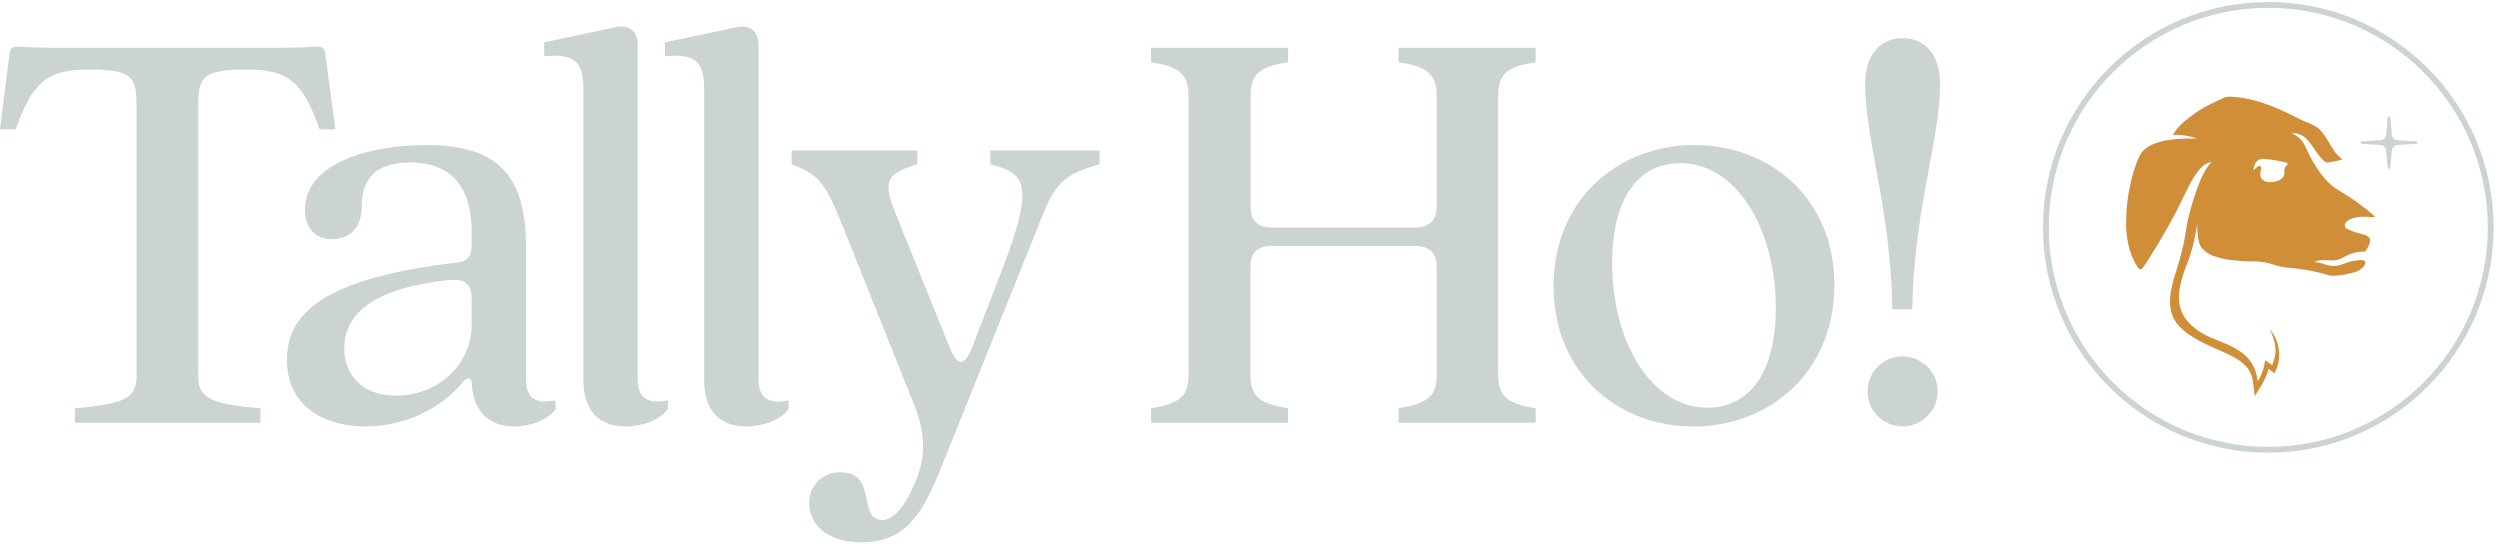
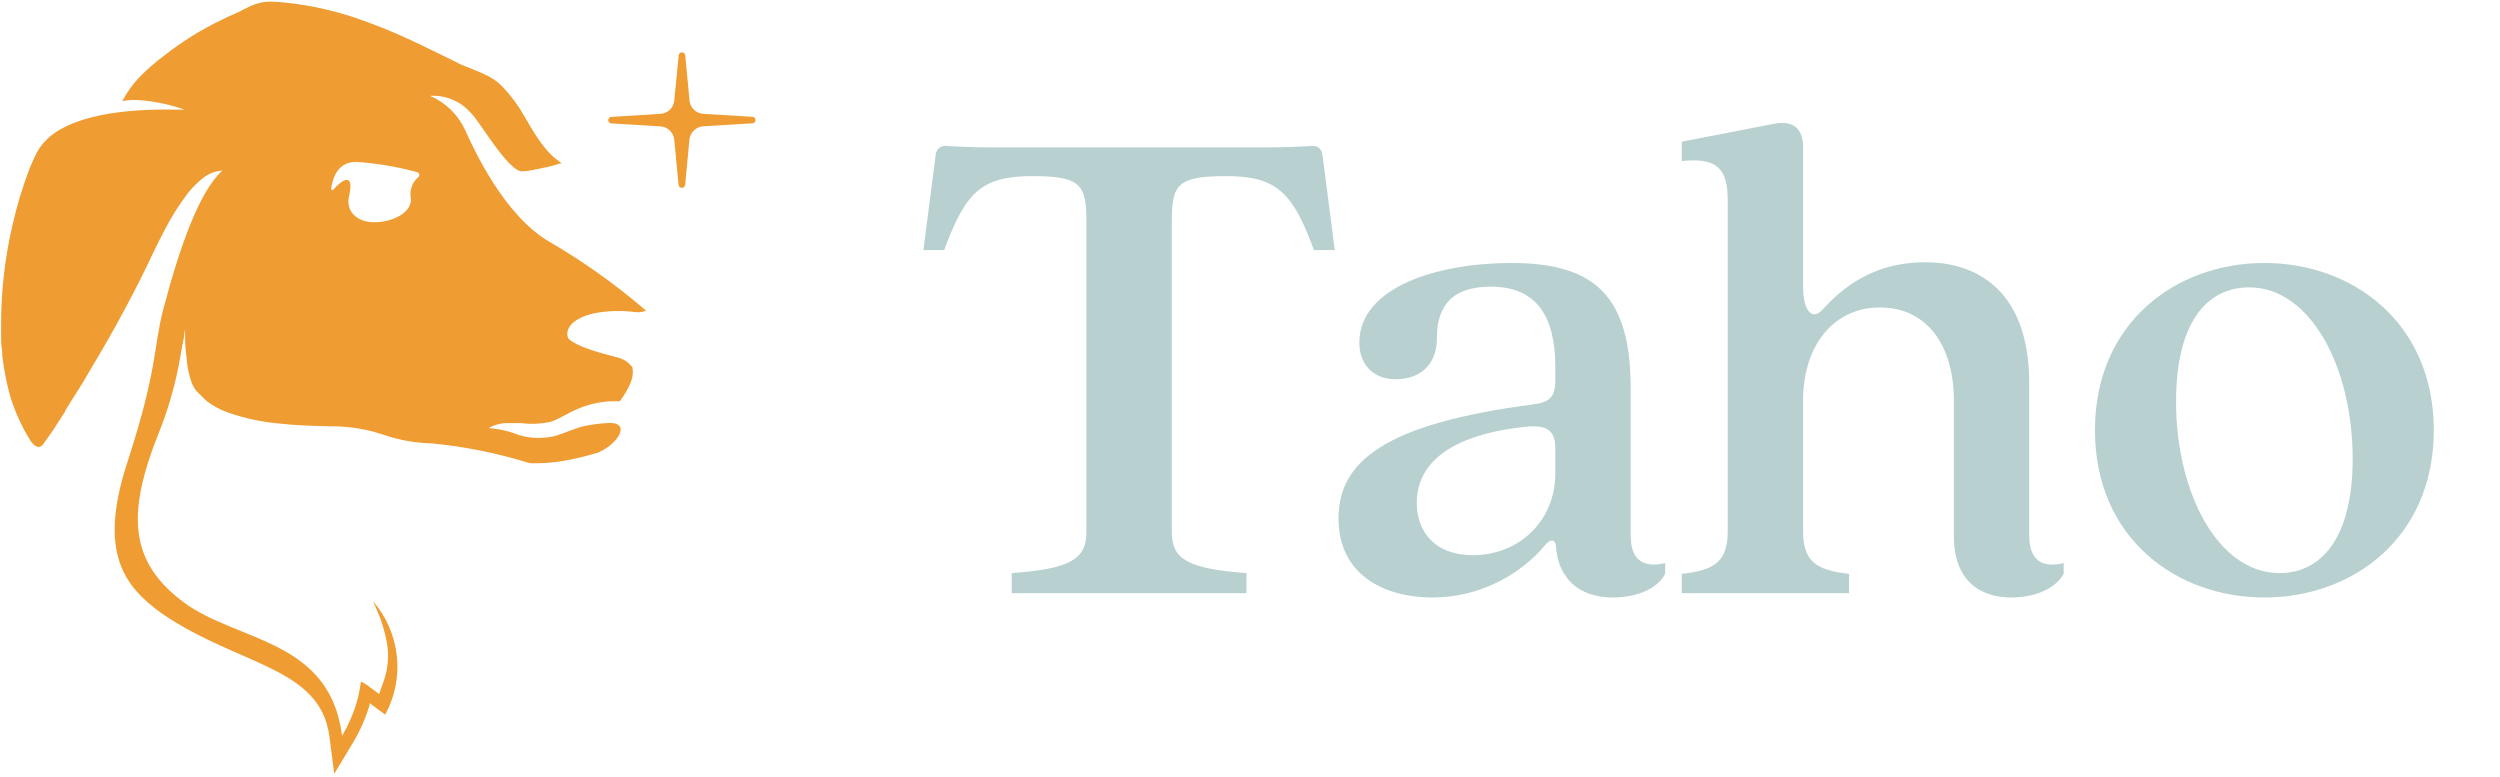
- <svg xmlns="http://www.w3.org/2000/svg" width="374" height="82" viewBox="0 0 374 82" fill="none">
-   <path fill-rule="evenodd" clip-rule="evenodd" d="M87.278 56.921V13.472C87.278 9.409 86.189 7.96 81.405 8.411V6.338L92.061 4.078C94.141 3.627 95.403 4.619 95.403 6.789V56.728C95.403 59.889 97.303 60.43 99.91 59.889V61.177C98.829 62.799 96.118 63.797 93.588 63.797C90.007 63.81 87.278 61.801 87.278 56.921ZM20.424 56.29C20.424 59.632 18.531 60.436 11.21 61.08V63.244H38.961V61.08C31.64 60.443 29.657 59.632 29.657 56.29V15.822C29.657 11.482 30.378 10.401 36.881 10.401C43.217 10.401 45.297 12.3 47.827 19.344H50.171L48.639 7.87C48.622 7.733 48.578 7.601 48.51 7.481C48.441 7.36 48.349 7.255 48.239 7.171C48.129 7.087 48.004 7.026 47.87 6.991C47.736 6.957 47.597 6.949 47.46 6.969C46.095 7.059 43.848 7.149 41.588 7.149H8.525C6.252 7.149 4.018 7.059 2.73 6.969C1.983 6.969 1.532 7.226 1.442 7.87L0 19.344H2.344C4.887 12.3 6.967 10.401 13.29 10.401C19.78 10.401 20.424 11.482 20.424 15.822V56.29ZM68.122 39.304C48.523 41.654 42.921 46.806 42.921 53.85C42.921 60.9 48.703 63.797 54.665 63.797C60.627 63.797 66.049 61.061 69.21 57.198C69.841 56.386 70.562 56.386 70.562 57.288C70.743 61.537 73.183 63.797 76.885 63.797C79.416 63.797 82.036 62.799 83.118 61.177V59.889C80.498 60.43 78.695 59.889 78.695 56.728V36.967C78.695 26.208 74.445 21.701 63.789 21.701C55.026 21.701 45.632 24.495 45.632 31.359C45.632 33.98 46.984 35.782 49.694 35.782C52.225 35.782 54.124 34.16 54.124 30.818C54.124 26.749 56.197 24.308 61.349 24.308C67.762 24.308 70.562 28.262 70.562 34.701V36.69C70.562 38.583 69.751 39.124 68.122 39.304ZM70.562 44.816V48.525C70.562 54.667 65.411 59.181 59.262 59.181C53.938 59.181 51.497 55.839 51.497 52.137C51.497 47.977 54.305 43.283 66.95 41.925C69.919 41.564 70.562 42.743 70.562 44.816ZM105.345 13.472V56.921C105.345 61.801 108.036 63.81 111.655 63.797C114.185 63.797 116.889 62.799 117.978 61.177V59.889C115.37 60.43 113.47 59.889 113.47 56.728V6.789C113.47 4.619 112.208 3.627 110.129 4.078L99.473 6.338V8.411C104.257 7.96 105.345 9.409 105.345 13.472ZM121.062 75.258C121.048 74.642 121.161 74.03 121.393 73.459C121.625 72.889 121.972 72.372 122.412 71.94C122.852 71.509 123.375 71.172 123.95 70.951C124.526 70.73 125.14 70.629 125.756 70.655C128.829 70.655 129.264 72.802 129.658 74.74C129.981 76.335 130.276 77.789 131.988 77.789C134.068 77.789 135.852 74.808 137.139 71.646C138.949 66.953 137.86 63.154 136.598 60.172L125.653 32.801C123.393 27.29 122.311 26.028 118.428 24.585V22.506H137.217V24.585C132.336 26.028 131.975 27.2 134.326 32.801L142.097 52.047C143.269 54.848 144.261 54.848 145.439 51.956L149.231 42.105C155.104 27.296 153.475 26.008 148.15 24.585V22.506H164.498V24.585C159.257 26.028 157.814 27.38 155.735 32.801L140.874 69.753C138.073 76.797 135.543 81.131 128.859 81.131C124.043 81.131 121.062 78.697 121.062 75.258ZM224.134 56.29V14.103C224.134 10.761 226.033 9.86 229.729 9.319V7.149H209.228V9.319C212.93 9.86 214.92 10.761 214.92 14.103V30.973C214.92 33.136 213.658 34.044 211.488 34.044H190.439C188.27 34.044 187.098 33.136 187.098 30.973V14.103C187.098 10.761 188.991 9.86 192.7 9.319V7.149H172.192V9.319C175.862 9.86 177.794 10.761 177.794 14.103V56.29C177.794 59.632 175.894 60.436 172.192 61.08V63.244H192.68V61.08C188.971 60.443 187.078 59.632 187.078 56.29V39.852C187.078 37.682 188.25 36.78 190.33 36.78H211.578C213.632 36.78 214.92 37.682 214.92 39.852V56.29C214.92 59.632 212.93 60.436 209.228 61.08V63.244H229.735V61.08C226.065 60.443 224.134 59.632 224.134 56.29ZM232.42 42.833C232.42 29.55 242.355 21.694 253.469 21.694C264.582 21.694 274.427 29.459 274.427 42.653C274.427 55.846 264.498 63.81 253.379 63.81C242.259 63.81 232.42 56.019 232.42 42.833ZM265.664 46.084C265.664 34.43 259.869 24.405 251.389 24.405C245.427 24.405 241.177 29.189 241.177 39.395C241.177 51.049 246.972 60.99 255.452 60.99C261.324 60.99 265.664 56.29 265.664 46.084ZM284.632 5.7C281.201 5.7 279.031 8.321 279.031 12.48C279.031 16.299 279.767 20.312 280.614 24.928C281.689 30.79 282.942 37.624 283.094 46.265H286.075C286.24 37.638 287.518 30.813 288.614 24.958C289.481 20.329 290.234 16.307 290.234 12.48C290.234 8.321 288.064 5.7 284.632 5.7ZM280.954 54.808C279.973 55.772 279.412 57.084 279.391 58.46C279.373 59.5 279.665 60.522 280.23 61.396C280.795 62.269 281.607 62.955 282.563 63.366C283.519 63.776 284.576 63.893 285.599 63.701C286.621 63.509 287.563 63.017 288.305 62.288C289.047 61.559 289.556 60.625 289.765 59.606C289.975 58.587 289.877 57.529 289.483 56.566C289.089 55.603 288.417 54.779 287.553 54.199C286.69 53.619 285.673 53.309 284.632 53.309C283.257 53.305 281.935 53.844 280.954 54.808Z" fill="#CCD3D3" />
-   <path fill-rule="evenodd" clip-rule="evenodd" d="M373.043 34.011C373.043 52.627 357.952 67.719 339.336 67.719C320.72 67.719 305.629 52.627 305.629 34.011C305.629 15.396 320.72 0.304 339.336 0.304C357.952 0.304 373.043 15.396 373.043 34.011ZM339.336 66.849C357.472 66.849 372.174 52.147 372.174 34.011C372.174 15.876 357.472 1.174 339.336 1.174C321.2 1.174 306.498 15.876 306.498 34.011C306.498 52.147 321.2 66.849 339.336 66.849Z" fill="#CCD3D3" />
-   <path d="M356.955 20.203L357.212 17.561C357.219 17.517 357.243 17.477 357.277 17.449C357.311 17.42 357.355 17.404 357.399 17.404C357.444 17.404 357.487 17.42 357.522 17.449C357.556 17.477 357.579 17.517 357.587 17.561L357.838 20.197C357.855 20.401 357.945 20.592 358.092 20.735C358.239 20.877 358.432 20.961 358.637 20.972L361.493 21.145C361.537 21.153 361.577 21.176 361.606 21.211C361.634 21.245 361.65 21.288 361.65 21.333C361.65 21.378 361.634 21.421 361.606 21.456C361.577 21.49 361.537 21.513 361.493 21.521L358.631 21.694C358.428 21.708 358.236 21.794 358.09 21.936C357.944 22.078 357.852 22.266 357.832 22.469L357.581 25.11C357.573 25.155 357.55 25.195 357.516 25.223C357.481 25.252 357.438 25.268 357.393 25.268C357.349 25.268 357.305 25.252 357.271 25.223C357.237 25.195 357.213 25.155 357.206 25.11L356.955 22.475C356.936 22.272 356.845 22.082 356.698 21.94C356.552 21.798 356.36 21.713 356.156 21.7L353.3 21.527C353.256 21.519 353.216 21.496 353.187 21.462C353.158 21.427 353.143 21.384 353.143 21.339C353.143 21.294 353.158 21.251 353.187 21.216C353.216 21.182 353.256 21.159 353.3 21.151L356.156 20.972C356.36 20.962 356.552 20.878 356.699 20.737C356.846 20.595 356.937 20.406 356.955 20.203V20.203Z" fill="#CCD3D3" />
-   <path d="M352.412 32.529C353.13 32.404 353.863 32.382 354.588 32.463C354.836 32.509 355.092 32.486 355.327 32.397L355.238 32.32C353.527 30.845 351.685 29.53 349.734 28.39C347.14 26.876 345.393 23.071 344.88 21.921C344.475 21.028 343.752 20.319 342.853 19.929C343.293 19.902 343.733 19.977 344.14 20.147C344.546 20.318 344.908 20.58 345.196 20.913C345.65 21.288 347.289 24.228 348.136 24.312C348.439 24.3 348.739 24.255 349.031 24.174H349.096L349.496 24.079H349.537L349.853 24.002L350.45 23.829L350.396 23.793C349.49 23.197 348.911 22.177 348.279 21.08C347.947 20.492 347.546 19.946 347.087 19.452C346.958 19.313 346.819 19.186 346.669 19.07C346.516 18.959 346.355 18.859 346.186 18.772C345.876 18.617 345.59 18.492 345.286 18.373C344.982 18.253 344.69 18.146 344.469 18.027L343.628 17.609L341.935 16.787C340.787 16.24 339.609 15.762 338.405 15.355C337.18 14.953 335.917 14.677 334.636 14.533C334.306 14.492 333.973 14.468 333.64 14.461C333.245 14.458 332.854 14.544 332.496 14.711C332.162 14.861 331.899 15.021 331.661 15.123C331.422 15.224 331.064 15.385 330.79 15.528C329.629 16.086 328.534 16.77 327.523 17.568C326.996 17.959 326.502 18.392 326.044 18.862C325.658 19.272 325.331 19.733 325.072 20.233C325.345 20.183 325.623 20.161 325.901 20.168C326.849 20.223 327.785 20.414 328.679 20.734C327.845 20.734 323.515 20.501 321.208 22.052C320.764 22.35 320.397 22.748 320.135 23.215C320.039 23.399 319.914 23.668 319.777 24.002C319.759 24.05 319.74 24.098 319.717 24.145C319.318 25.192 318.993 26.266 318.745 27.359C318.3 29.256 318.074 31.199 318.071 33.149C318.071 33.447 318.071 33.745 318.071 34.049C318.071 34.353 318.113 34.556 318.137 34.812V34.973C318.161 35.196 318.191 35.416 318.226 35.635L318.262 35.844C318.35 36.381 318.47 36.913 318.62 37.436C318.903 38.343 319.304 39.209 319.813 40.012C320.051 40.304 320.29 40.423 320.498 40.149L320.647 39.94C320.82 39.696 321.077 39.344 321.387 38.843L321.768 38.247V38.211L322.132 37.615L322.216 37.484C322.484 37.048 322.812 36.571 323.086 36.059L323.211 35.85L323.581 35.218L323.688 35.039L324.159 34.222L324.273 34.025C324.398 33.799 324.523 33.572 324.654 33.345C324.696 33.262 324.744 33.178 324.792 33.095L325.275 32.2C325.811 31.193 326.336 30.155 326.813 29.124C327.045 28.635 327.284 28.152 327.54 27.675C327.91 26.95 328.343 26.26 328.834 25.612C329.088 25.278 329.382 24.977 329.711 24.717C330.035 24.449 330.436 24.291 330.856 24.264C329.52 25.456 328.387 28.712 327.445 32.29C326.849 34.598 327.135 35.719 325.376 41.157C323.629 46.488 325.233 48.431 327.368 49.976C331.798 53.017 336.526 53.047 337.039 57.131L337.314 59.272L338.423 57.423C338.82 56.746 339.135 56.024 339.359 55.271V55.169L340.259 55.837C340.823 54.797 341.057 53.609 340.93 52.432C340.803 51.256 340.322 50.145 339.55 49.248C339.621 49.403 339.693 49.559 339.758 49.719C340.032 50.336 340.232 50.982 340.355 51.645C340.484 52.369 340.431 53.113 340.2 53.81L339.907 54.639L339.198 54.114C339.091 54.038 338.977 53.972 338.858 53.917C338.804 54.32 338.725 54.718 338.619 55.11C338.417 55.794 338.13 56.451 337.767 57.066C337.063 51.437 331.708 51.628 328.614 49.314C325.519 47 325.275 44.245 327.183 39.481C327.765 38.016 328.189 36.493 328.447 34.938C328.5 34.586 328.566 34.24 328.644 33.894C328.64 33.844 328.64 33.795 328.644 33.745L328.697 33.495C328.697 34.031 328.697 34.562 328.781 35.087C328.809 35.593 328.91 36.093 329.079 36.571C329.154 36.777 329.27 36.965 329.419 37.126C329.49 37.203 329.574 37.269 329.687 37.382C329.768 37.472 329.853 37.558 329.943 37.639C330.323 37.927 330.746 38.154 331.196 38.312C332.147 38.645 333.137 38.857 334.141 38.945C335.107 39.058 336.091 39.082 337.081 39.105H337.23C338.257 39.111 339.277 39.287 340.247 39.624C341.115 39.916 342.022 40.074 342.937 40.095C344.862 40.281 346.762 40.666 348.607 41.246C349.394 41.27 350.181 41.2 350.951 41.038C351.493 40.93 352.03 40.787 352.561 40.626C353.753 40.119 354.576 38.742 352.948 38.927C352.565 38.951 352.185 39.003 351.809 39.082C351.267 39.189 350.724 39.475 350.02 39.678C349.359 39.828 348.67 39.81 348.017 39.624C347.446 39.394 346.842 39.253 346.228 39.207C346.515 39.044 346.835 38.946 347.164 38.921C347.498 38.921 347.814 38.921 348.112 38.921C348.671 38.991 349.237 38.967 349.788 38.849C350.289 38.706 350.808 38.324 351.446 38.068C352.067 37.807 352.733 37.665 353.407 37.651H353.36C353.509 37.651 353.658 37.651 353.813 37.651C354.284 36.995 354.683 36.291 354.528 35.671C354.346 35.425 354.092 35.242 353.801 35.146C353.443 35.021 351.505 34.627 350.855 34.031C350.617 33.638 350.849 32.856 352.412 32.529ZM342.149 24.663C341.98 24.813 341.852 25.005 341.781 25.22C341.71 25.435 341.697 25.665 341.744 25.886C341.798 26.584 340.963 27.138 339.955 27.245C338.661 27.389 337.969 26.649 338.166 25.767C338.506 24.312 337.761 24.789 337.26 25.373C337.25 25.384 337.237 25.392 337.222 25.396C337.207 25.399 337.192 25.398 337.178 25.392C337.164 25.386 337.152 25.376 337.144 25.363C337.137 25.35 337.133 25.334 337.135 25.319C337.349 23.823 338.226 23.763 338.619 23.763C339.803 23.847 340.975 24.047 342.12 24.359C342.149 24.371 342.174 24.391 342.193 24.416C342.211 24.441 342.223 24.471 342.226 24.502C342.229 24.534 342.224 24.565 342.21 24.594C342.197 24.622 342.176 24.646 342.149 24.663Z" fill="#D08E39" />
+ <svg xmlns="http://www.w3.org/2000/svg" width="895" height="278" viewBox="0 0 895 278" fill="none">
+   <path d="M362.191 212.365H446.23V205.169C425.413 203.627 419.502 200.286 419.502 190.52V78.982C419.502 65.875 421.815 63.048 439.034 63.048C457.281 63.048 462.935 69.216 470.388 89.519H477.841L473.472 55.595C473.215 53.282 471.673 51.997 469.36 52.254C465.762 52.511 459.594 52.768 453.426 52.768H355.252C349.084 52.768 342.659 52.511 339.061 52.254C336.748 51.997 335.206 53.282 334.949 55.595L330.58 89.519H338.033C345.486 69.216 351.14 63.048 369.387 63.048C386.606 63.048 388.919 65.875 388.919 78.982V190.52C388.919 200.286 383.008 203.627 362.191 205.169V212.365Z" fill="#B8D1D0" />
+   <path d="M512.855 213.907C530.331 213.907 544.723 205.169 552.947 195.403C555.003 192.576 557.059 193.09 557.059 195.917C557.83 206.454 564.769 213.907 577.362 213.907C585.072 213.907 593.039 211.337 596.123 205.426V201.571C588.67 203.37 583.787 200.8 583.787 191.805V139.12C583.787 106.224 571.194 94.145 541.125 94.145C514.397 94.145 486.641 102.883 486.641 122.672C486.641 130.125 491.267 135.779 499.748 135.779C507.715 135.779 514.397 131.153 514.397 121.13C514.397 109.822 519.537 102.626 533.672 102.626C549.863 102.626 556.802 112.906 556.802 131.41V136.036C556.802 142.204 554.746 144.003 548.835 144.774C495.893 151.713 479.188 165.077 479.188 185.637C479.188 205.683 495.379 213.907 512.855 213.907ZM527.247 198.744C513.369 198.744 507.201 190.006 507.201 179.983C507.201 169.189 514.397 156.082 546.522 152.741C555.003 151.97 556.802 155.054 556.802 160.965V169.446C556.802 186.408 543.952 198.744 527.247 198.744Z" fill="#B8D1D0" />
+   <path d="M720.04 213.907C727.493 213.907 735.46 211.337 738.801 205.426V201.571C731.347 203.37 726.465 200.8 726.465 191.805V137.321C726.465 104.168 707.96 93.888 689.199 93.888C668.125 93.888 657.331 105.71 652.448 110.85C649.107 114.705 645.509 111.878 645.509 102.626V52.511C645.509 46.086 641.911 43.002 635.229 44.287L602.077 50.712V57.651C614.67 56.366 618.525 60.221 618.525 71.786V190.006C618.525 200.8 614.156 204.141 602.077 205.426V212.365H661.957V205.426C649.878 204.141 645.509 200.8 645.509 190.006V143.232C645.509 124.214 656.046 110.079 673.008 110.079C690.227 110.079 699.479 124.214 699.479 143.232V192.062C699.479 207.225 708.218 213.907 720.04 213.907Z" fill="#B8D1D0" />
+   <path d="M810.644 213.907C842.255 213.907 871.296 192.576 871.296 154.026C871.296 115.476 842.255 94.145 810.644 94.145C779.033 94.145 749.992 115.476 749.992 154.026C749.992 192.576 779.033 213.907 810.644 213.907ZM816.041 205.169C794.196 205.169 779.033 176.642 779.033 143.746C779.033 115.733 789.827 102.883 805.247 102.883C827.092 102.883 842.255 131.41 842.255 164.306C842.255 192.319 831.204 205.169 816.041 205.169Z" fill="#B8D1D0" />
+   <path d="M241.385 36.011L242.974 19.715C243.022 19.444 243.166 19.197 243.379 19.02C243.592 18.843 243.86 18.746 244.138 18.746C244.415 18.746 244.684 18.843 244.897 19.02C245.11 19.197 245.253 19.444 245.302 19.715L246.854 35.974C246.959 37.233 247.519 38.41 248.429 39.289C249.34 40.169 250.539 40.69 251.806 40.757L269.508 41.823C269.781 41.872 270.028 42.015 270.207 42.227C270.385 42.438 270.482 42.706 270.482 42.982C270.482 43.258 270.385 43.526 270.207 43.738C270.028 43.949 269.781 44.092 269.508 44.141L251.769 45.208C250.51 45.297 249.323 45.825 248.417 46.7C247.511 47.575 246.944 48.74 246.817 49.99L245.265 66.285C245.216 66.557 245.073 66.804 244.86 66.981C244.647 67.158 244.378 67.255 244.101 67.255C243.823 67.255 243.555 67.158 243.342 66.981C243.129 66.804 242.985 66.557 242.937 66.285L241.385 50.026C241.264 48.774 240.7 47.605 239.793 46.728C238.885 45.852 237.694 45.326 236.432 45.244L218.731 44.178C218.457 44.129 218.21 43.986 218.032 43.774C217.854 43.563 217.756 43.295 217.756 43.019C217.756 42.743 217.854 42.475 218.032 42.263C218.21 42.051 218.457 41.909 218.731 41.86L236.432 40.757C237.693 40.691 238.888 40.175 239.798 39.303C240.707 38.432 241.271 37.263 241.385 36.011V36.011Z" fill="#EF9C32" />
+   <path d="M213.225 112.046C217.679 111.275 222.221 111.139 226.714 111.642C228.25 111.927 229.835 111.787 231.296 111.237L230.742 110.759C220.138 101.661 208.72 93.546 196.632 86.517C180.556 77.174 169.728 53.705 166.55 46.605C164.036 41.101 159.558 36.723 153.985 34.319C156.711 34.152 159.44 34.613 161.959 35.665C164.478 36.718 166.719 38.334 168.508 40.389C171.317 42.706 181.48 60.841 186.727 61.356C188.602 61.288 190.462 61.004 192.271 60.51H192.678L195.154 59.922H195.412L197.371 59.444L201.066 58.377L200.734 58.156C195.117 54.477 191.532 48.187 187.614 41.419C185.553 37.796 183.072 34.425 180.223 31.376C179.428 30.522 178.563 29.734 177.636 29.022C176.688 28.333 175.687 27.718 174.643 27.183C172.721 26.226 170.947 25.454 169.063 24.718C167.178 23.983 165.367 23.32 164 22.585L158.789 20.01L148.293 14.933C141.183 11.562 133.877 8.614 126.415 6.105C118.825 3.62 110.999 1.919 103.059 1.029C101.011 0.778 98.951 0.631 96.888 0.587C94.436 0.569 92.012 1.097 89.792 2.132C87.723 3.052 86.097 4.045 84.618 4.67C83.14 5.296 80.923 6.289 79.223 7.172C72.029 10.613 65.237 14.832 58.971 19.752C55.709 22.168 52.644 24.837 49.806 27.735C47.417 30.266 45.39 33.113 43.782 36.195C45.476 35.887 47.197 35.751 48.919 35.791C54.797 36.134 60.596 37.31 66.14 39.285C60.966 39.285 34.136 37.85 19.835 47.415C17.086 49.257 14.808 51.713 13.183 54.588C12.591 55.728 11.815 57.384 10.965 59.444C10.858 59.744 10.735 60.039 10.596 60.326C8.119 66.785 6.106 73.411 4.572 80.154C1.81 91.861 0.409 103.846 0.396 115.872C0.396 117.711 0.396 119.551 0.396 121.427C0.396 123.303 0.654 124.553 0.802 126.135V127.128C0.95 128.502 1.135 129.863 1.357 131.211L1.578 132.499C2.123 135.813 2.864 139.093 3.796 142.321C5.553 147.916 8.037 153.258 11.187 158.212C12.665 160.014 14.143 160.75 15.437 159.058L16.361 157.77C17.433 156.262 19.021 154.092 20.943 151.002L23.308 147.323V147.103L25.563 143.424L26.08 142.615C27.743 139.929 29.776 136.987 31.476 133.823L32.252 132.536L34.543 128.636L35.208 127.533L38.128 122.493L38.83 121.279C39.606 119.882 40.382 118.484 41.195 117.086C41.454 116.571 41.749 116.056 42.045 115.541L45.039 110.023C48.365 103.806 51.617 97.406 54.573 91.042C56.014 88.026 57.493 85.046 59.082 82.103C61.375 77.635 64.058 73.376 67.101 69.376C68.671 67.316 70.497 65.462 72.534 63.858C74.544 62.205 77.027 61.227 79.629 61.062C71.351 68.419 64.33 88.504 58.491 110.575C54.795 124.811 56.569 131.726 45.667 165.274C34.839 198.16 44.78 210.152 58.01 219.68C85.468 238.44 114.774 238.624 117.953 263.822L119.653 277.028L126.526 265.624C128.992 261.447 130.94 256.988 132.328 252.345V251.72L137.909 255.84C141.402 249.419 142.852 242.094 142.066 234.834C141.281 227.575 138.297 220.725 133.511 215.192C133.955 216.148 134.398 217.105 134.804 218.098C136.499 221.901 137.74 225.889 138.5 229.98C139.301 234.441 138.971 239.031 137.539 243.333L135.728 248.446L131.331 245.209C130.669 244.738 129.963 244.332 129.224 243.995C128.891 246.476 128.397 248.934 127.746 251.352C126.489 255.575 124.715 259.627 122.461 263.417C118.1 228.692 84.914 229.869 65.734 215.597C46.554 201.324 45.039 184.329 56.864 154.938C60.475 145.9 63.101 136.503 64.699 126.908C65.032 124.737 65.438 122.604 65.918 120.47C65.898 120.164 65.898 119.857 65.918 119.55L66.251 118.005C66.251 121.316 66.251 124.59 66.769 127.827C66.947 130.952 67.569 134.036 68.617 136.987C69.083 138.255 69.799 139.418 70.723 140.408C71.166 140.886 71.684 141.291 72.386 141.989C72.886 142.545 73.417 143.073 73.975 143.571C76.328 145.351 78.947 146.754 81.736 147.728C87.634 149.779 93.767 151.089 99.992 151.627C105.979 152.326 112.077 152.473 118.211 152.62H119.135C125.503 152.657 131.821 153.738 137.835 155.821C143.212 157.617 148.831 158.597 154.502 158.727C166.433 159.87 178.212 162.25 189.647 165.826C194.523 165.973 199.398 165.541 204.171 164.539C207.534 163.877 210.86 162.994 214.149 162.001C221.54 158.874 226.64 150.376 216.551 151.517C214.178 151.668 211.819 151.987 209.492 152.473C206.129 153.135 202.766 154.901 198.406 156.152C194.304 157.081 190.034 156.967 185.989 155.821C182.449 154.397 178.709 153.529 174.902 153.246C176.681 152.238 178.662 151.635 180.704 151.48C182.773 151.48 184.732 151.48 186.58 151.48C190.042 151.916 193.552 151.766 196.964 151.039C200.069 150.156 203.284 147.802 207.238 146.22C211.092 144.609 215.217 143.735 219.397 143.645H219.101C220.025 143.645 220.949 143.645 221.91 143.645C224.829 139.598 227.305 135.258 226.344 131.432C225.214 129.914 223.639 128.783 221.836 128.195C219.618 127.423 207.608 124.995 203.579 121.316C202.101 118.888 203.543 114.069 213.225 112.046ZM149.624 63.527C148.571 64.449 147.783 65.633 147.341 66.958C146.9 68.284 146.82 69.702 147.111 71.068C147.443 75.371 142.27 78.793 136.024 79.455C128.005 80.338 123.718 75.776 124.937 70.332C127.044 61.356 122.424 64.299 119.32 67.904C119.258 67.975 119.176 68.024 119.084 68.045C118.993 68.066 118.897 68.057 118.811 68.02C118.724 67.983 118.652 67.92 118.604 67.84C118.556 67.759 118.535 67.666 118.544 67.573C119.874 58.34 125.307 57.972 127.746 57.972C135.08 58.491 142.346 59.723 149.439 61.651C149.619 61.724 149.776 61.845 149.892 62.001C150.008 62.156 150.079 62.34 150.098 62.533C150.117 62.726 150.083 62.92 150 63.096C149.916 63.271 149.786 63.42 149.624 63.527Z" fill="#EF9C32" />
</svg>
